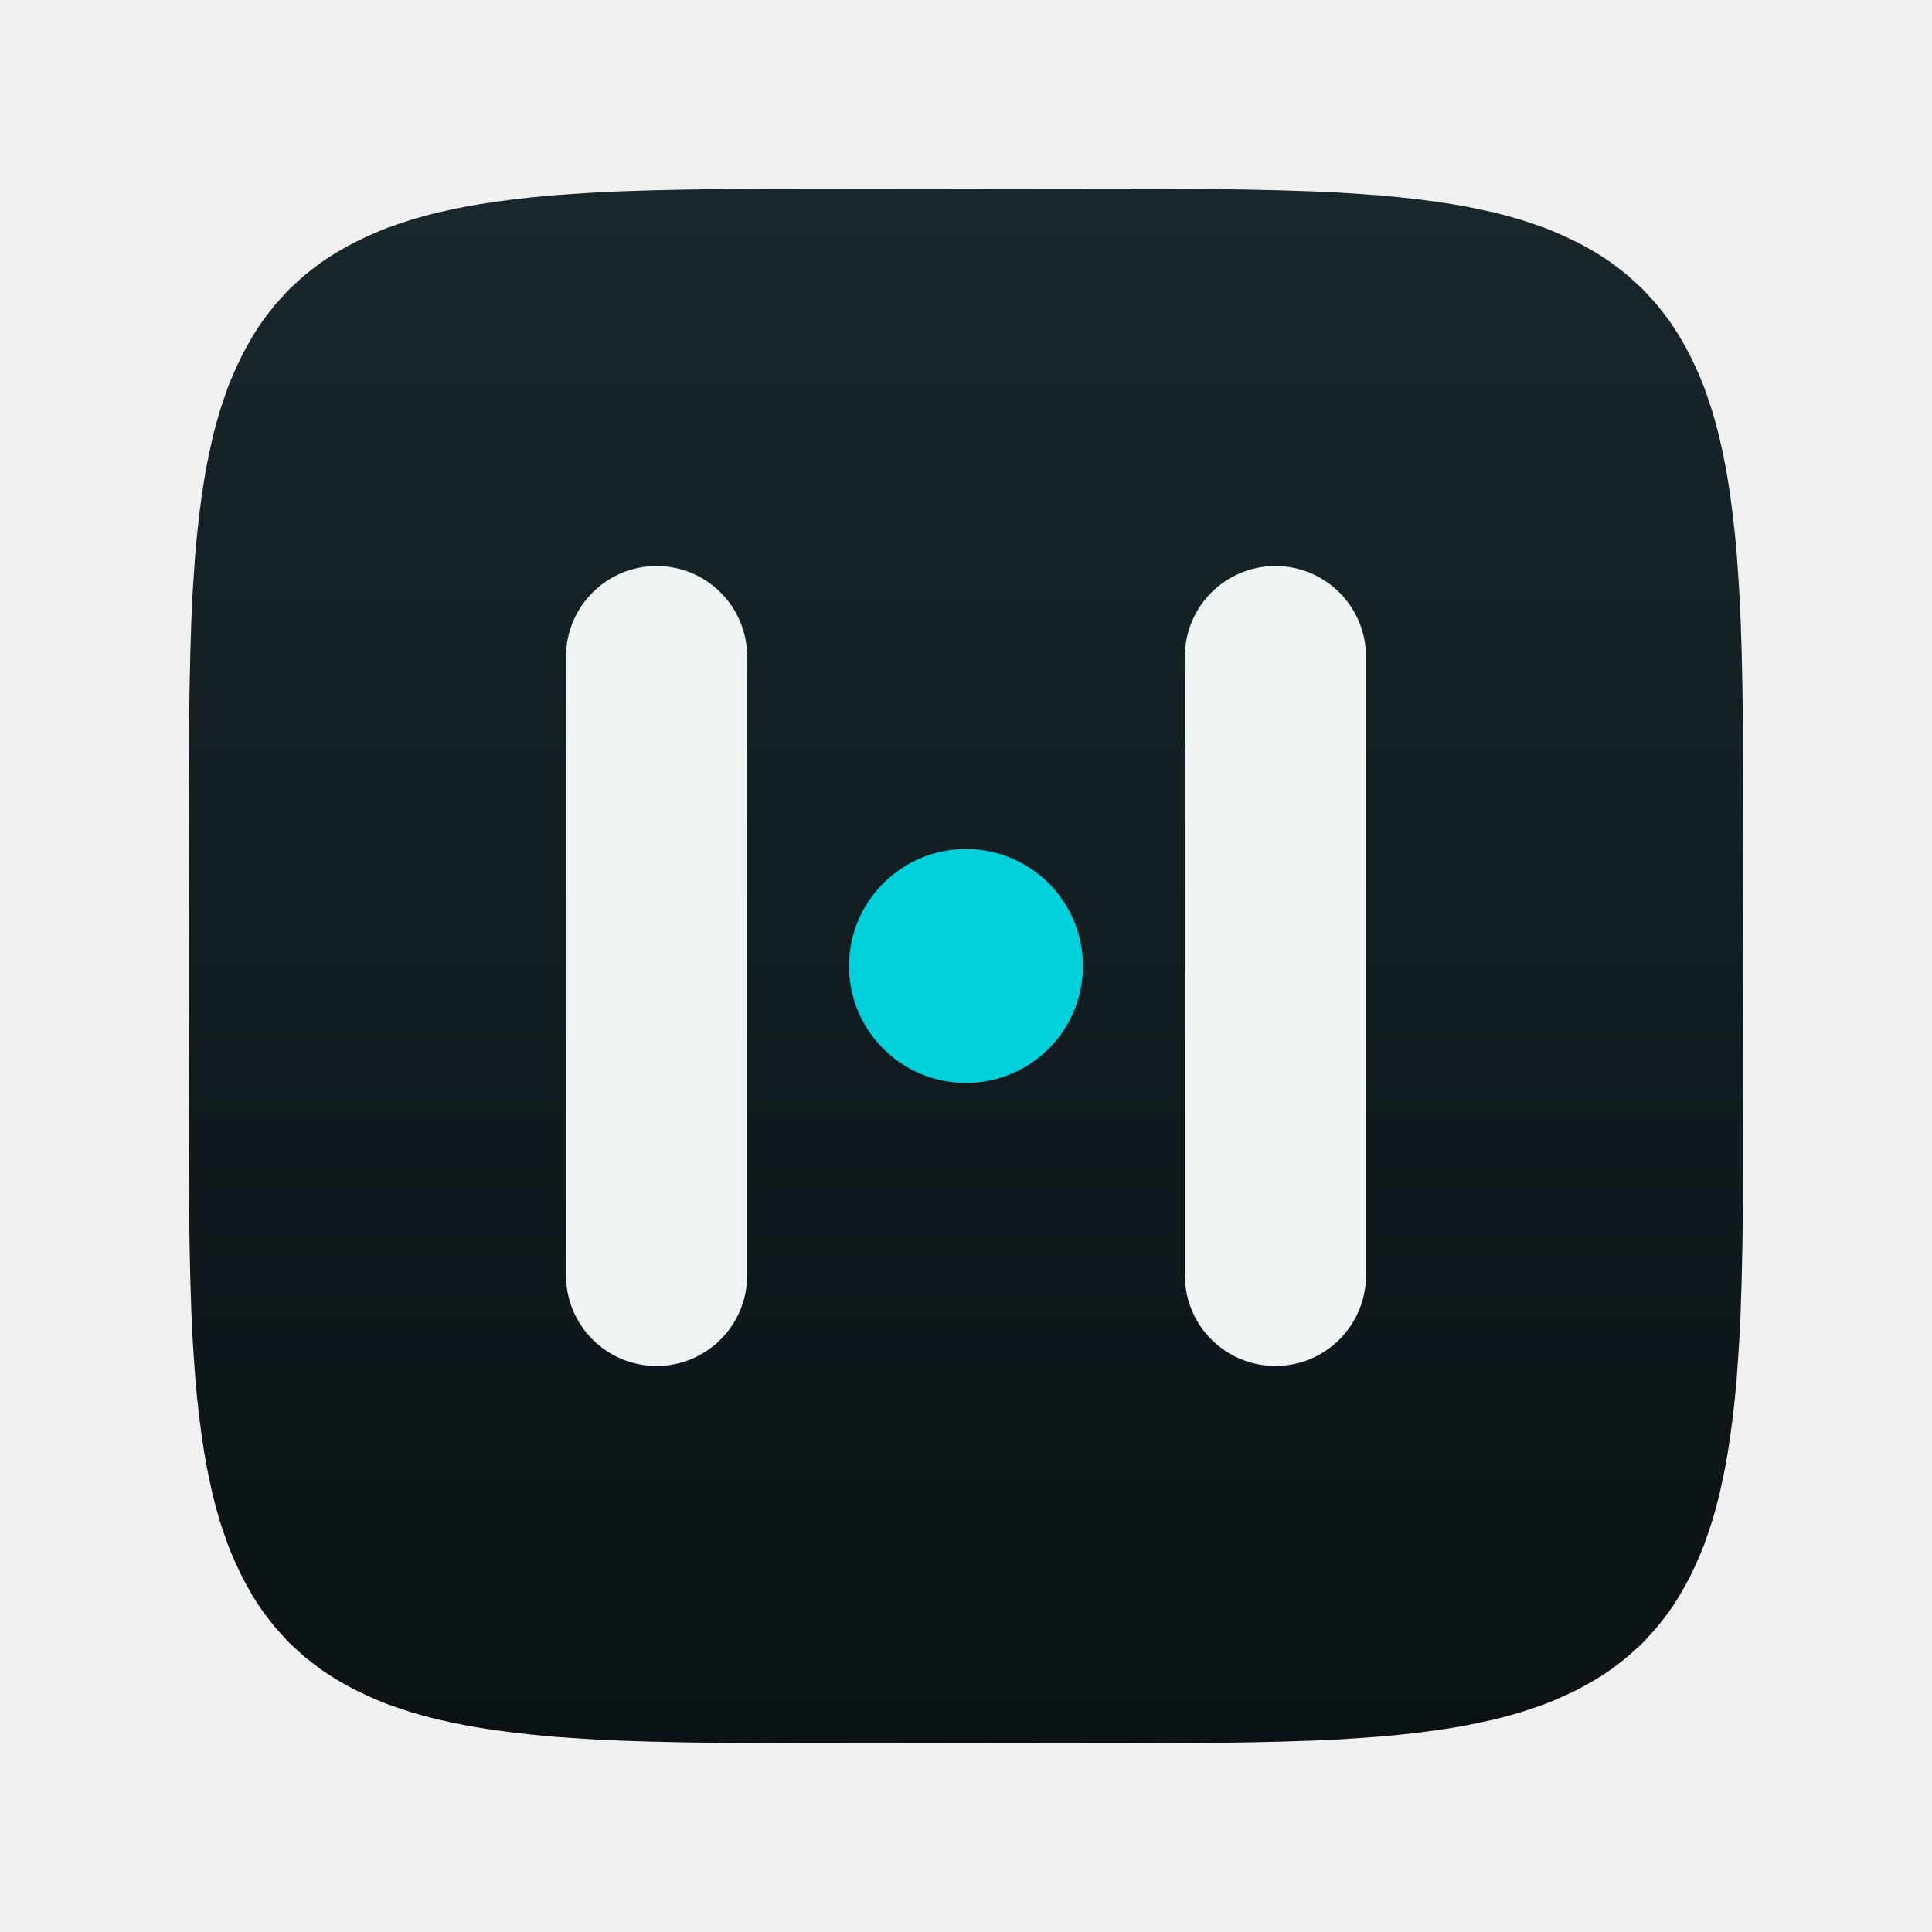
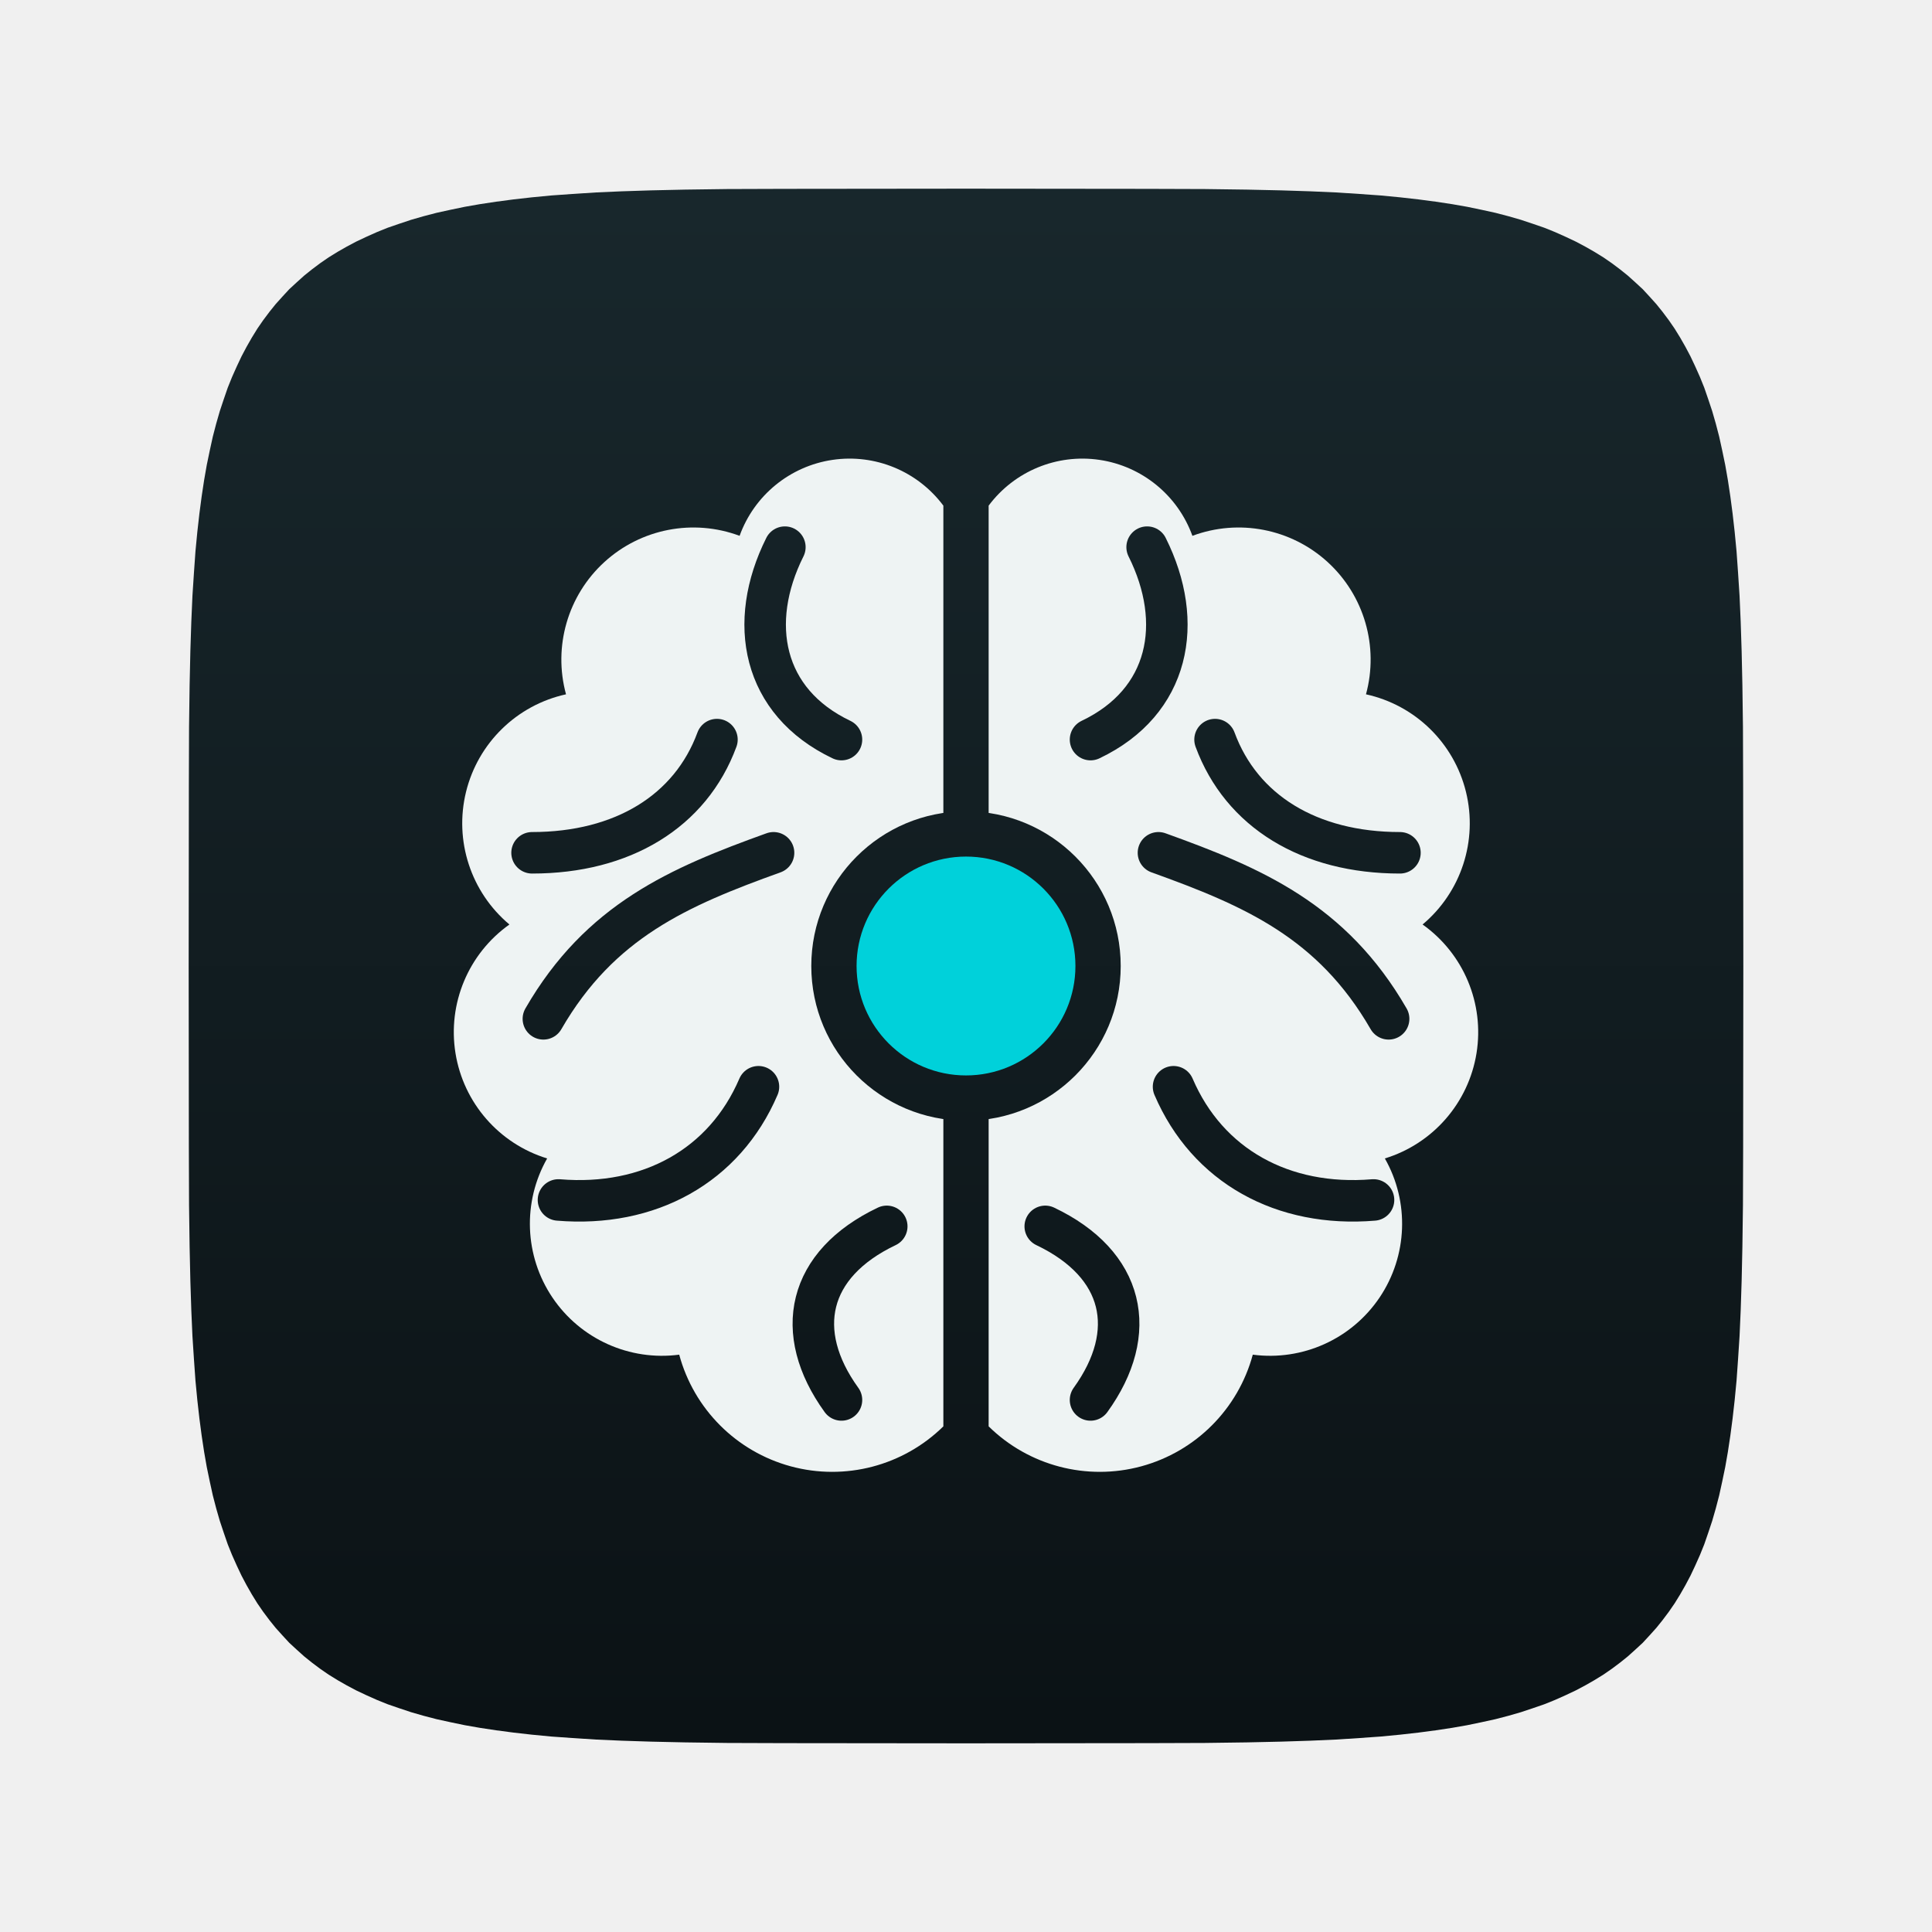
<svg xmlns="http://www.w3.org/2000/svg" viewBox="0 0 1024 1024">
  <defs>
    <linearGradient id="bg" x1="0" y1="0" x2="0" y2="1">
      <stop offset="0" stop-color="#18272c" />
      <stop offset="1" stop-color="#0b1215" />
    </linearGradient>
+     <mask id="grooves">
+       <rect width="1024" height="1024" fill="#fff" />
+       <g fill="none" stroke="#000" stroke-width="22" stroke-linecap="round">
+         <path d="M416 290 C 396 330, 404 372, 446 392" />
+         <path d="M282 452 C 330 452, 366 430, 380 392" />
+         <path d="M410 452 C 360 470, 318 488, 288 540" />
+         <path d="M296 636 C 344 640, 384 618, 402 576" />
+         <path d="M446 742 C 420 706, 428 670, 470 650" />
+         <g transform="translate(1024 0) scale(-1 1)">
+           <path d="M416 290 C 396 330, 404 372, 446 392" />
+           <path d="M282 452 C 330 452, 366 430, 380 392" />
+           <path d="M410 452 C 360 470, 318 488, 288 540" />
+           <path d="M296 636 C 344 640, 384 618, 402 576" />
+           <path d="M446 742 C 420 706, 428 670, 470 650" />
+         </g>
+       </g>
+       <circle cx="512" cy="512" r="82" fill="#000" />
+     </mask>
  </defs>
  <path d="M924.0,512.0 L923.9,608.0 L923.8,638.6 L923.5,660.9 L923.1,679.0 L922.6,694.5 L922.0,708.2 L921.2,720.5 L920.4,731.8 L919.4,742.2 L918.3,751.9 L917.1,761.0 L915.8,769.6 L914.4,777.6 L912.8,785.3 L911.2,792.6 L909.4,799.5 L907.5,806.1 L905.4,812.4 L903.3,818.5 L901.0,824.2 L898.5,829.8 L896.0,835.1 L893.3,840.2 L890.5,845.1 L887.6,849.8 L884.5,854.3 L881.2,858.7 L877.9,862.8 L874.3,866.8 L870.7,870.7 L866.8,874.3 L862.8,877.9 L858.7,881.2 L854.3,884.5 L849.8,887.6 L845.1,890.5 L840.2,893.3 L835.1,896.0 L829.8,898.5 L824.2,901.0 L818.5,903.3 L812.4,905.4 L806.1,907.5 L799.5,909.4 L792.6,911.2 L785.3,912.8 L777.6,914.4 L769.6,915.8 L761.0,917.1 L751.9,918.3 L742.2,919.4 L731.8,920.4 L720.5,921.2 L708.2,922.0 L694.5,922.6 L679.0,923.1 L660.9,923.5 L638.6,923.8 L608.0,923.9 L512.0,924.0 L416.0,923.9 L385.4,923.8 L363.1,923.5 L345.0,923.1 L329.5,922.6 L315.8,922.0 L303.5,921.2 L292.2,920.4 L281.8,919.4 L272.1,918.3 L263.0,917.1 L254.4,915.8 L246.4,914.4 L238.7,912.8 L231.4,911.2 L224.5,909.4 L217.9,907.5 L211.6,905.4 L205.5,903.3 L199.8,901.0 L194.2,898.5 L188.9,896.0 L183.8,893.3 L178.9,890.5 L174.2,887.6 L169.7,884.5 L165.3,881.2 L161.2,877.9 L157.2,874.3 L153.3,870.7 L149.7,866.8 L146.1,862.8 L142.8,858.7 L139.5,854.3 L136.4,849.8 L133.5,845.1 L130.7,840.2 L128.0,835.1 L125.5,829.8 L123.0,824.2 L120.7,818.5 L118.6,812.4 L116.5,806.1 L114.6,799.5 L112.8,792.6 L111.2,785.3 L109.6,777.6 L108.2,769.6 L106.9,761.0 L105.7,751.9 L104.6,742.2 L103.6,731.8 L102.8,720.5 L102.0,708.2 L101.4,694.5 L100.9,679.0 L100.5,660.9 L100.2,638.6 L100.1,608.0 L100.0,512.0 L100.1,416.0 L100.2,385.4 L100.5,363.1 L100.9,345.0 L101.4,329.5 L102.0,315.8 L102.8,303.5 L103.6,292.2 L104.6,281.8 L105.7,272.1 L106.9,263.0 L108.2,254.4 L109.6,246.4 L111.2,238.7 L112.8,231.4 L114.6,224.5 L116.5,217.9 L118.6,211.6 L120.7,205.5 L123.0,199.8 L125.5,194.2 L128.0,188.9 L130.7,183.8 L133.5,178.9 L136.4,174.2 L139.5,169.7 L142.8,165.3 L146.1,161.2 L149.7,157.2 L153.3,153.3 L157.2,149.7 L161.2,146.1 L165.3,142.8 L169.7,139.5 L174.2,136.4 L178.9,133.5 L183.8,130.7 L188.9,128.0 L194.2,125.5 L199.8,123.0 L205.5,120.7 L211.6,118.6 L217.9,116.5 L224.5,114.6 L231.4,112.8 L238.7,111.2 L246.4,109.6 L254.4,108.2 L263.0,106.9 L272.1,105.7 L281.8,104.6 L292.2,103.6 L303.5,102.8 L315.8,102.0 L329.5,101.4 L345.0,100.9 L363.1,100.5 L385.4,100.2 L416.0,100.1 L512.0,100.0 L608.0,100.1 L638.6,100.2 L660.9,100.5 L679.0,100.9 L694.5,101.4 L708.2,102.0 L720.5,102.8 L731.8,103.6 L742.2,104.6 L751.9,105.7 L761.0,106.9 L769.6,108.2 L777.6,109.6 L785.3,111.2 L792.6,112.8 L799.5,114.6 L806.1,116.5 L812.4,118.6 L818.5,120.7 L824.2,123.0 L829.8,125.5 L835.1,128.0 L840.2,130.7 L845.1,133.5 L849.8,136.4 L854.3,139.5 L858.7,142.8 L862.8,146.1 L866.8,149.7 L870.7,153.3 L874.3,157.2 L877.9,161.2 L881.2,165.3 L884.5,169.7 L887.6,174.2 L890.5,178.9 L893.3,183.8 L896.0,188.9 L898.5,194.2 L901.0,199.8 L903.3,205.5 L905.4,211.6 L907.5,217.9 L909.4,224.5 L911.2,231.4 L912.8,238.7 L914.4,246.4 L915.8,254.4 L917.1,263.0 L918.3,272.1 L919.4,281.8 L920.4,292.2 L921.2,303.5 L922.0,315.8 L922.6,329.5 L923.1,345.0 L923.5,363.1 L923.8,385.4 L923.9,416.0 Z" fill="url(#bg)" />
-   <rect x="300" y="300" width="96" height="424" rx="48" fill="#eef3f3" />
-   <rect x="628" y="300" width="96" height="424" rx="48" fill="#eef3f3" />
-   <circle cx="512" cy="512" r="62" fill="#00d1da" />
+   <g fill="#eef3f3" mask="url(#grooves)">
+     <path d="M500 268 A62 62 0 0 0 392 284 A70 70 0 0 0 300 368 A70 70 0 0 0 270 490 A70 70 0 0 0 290 614 A70 70 0 0 0 360 718 A84 84 0 0 0 500 756 Z" />
+     <path transform="translate(1024 0) scale(-1 1)" d="M500 268 A62 62 0 0 0 392 284 A70 70 0 0 0 300 368 A70 70 0 0 0 270 490 A70 70 0 0 0 290 614 A70 70 0 0 0 360 718 A84 84 0 0 0 500 756 Z" />
+   </g>
+   <circle cx="512" cy="512" r="58" fill="#00d1da" />
</svg>
